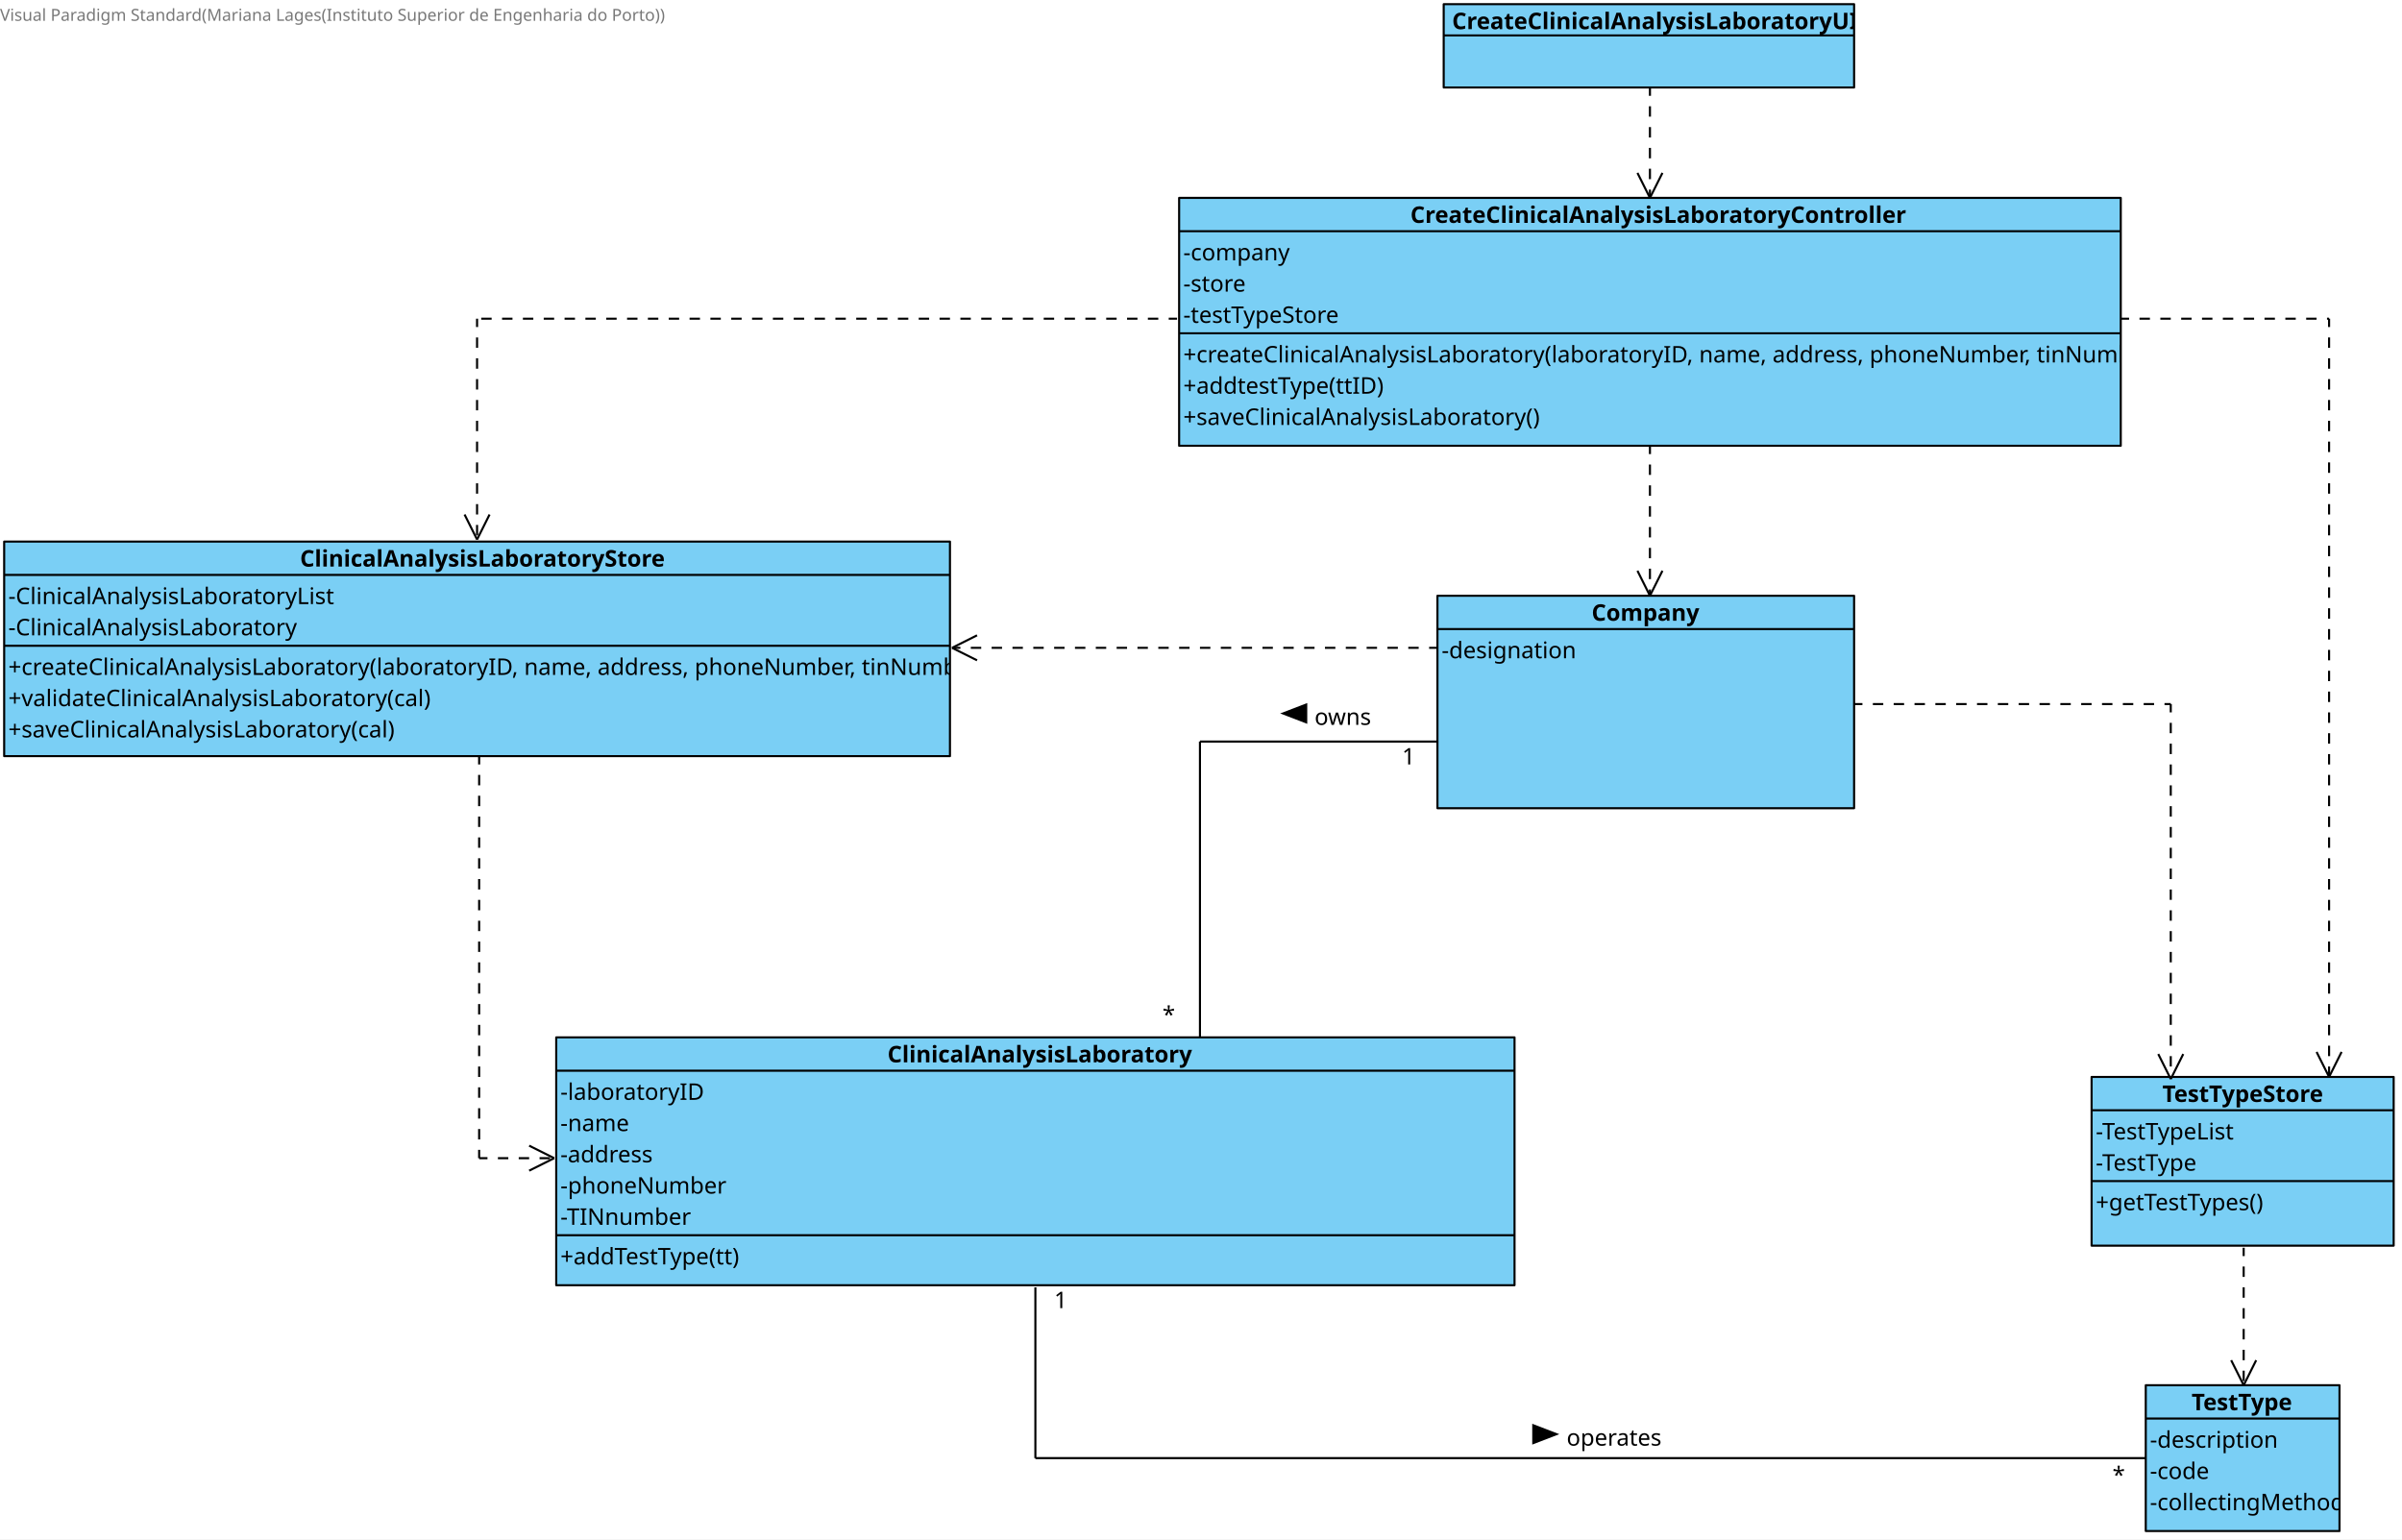
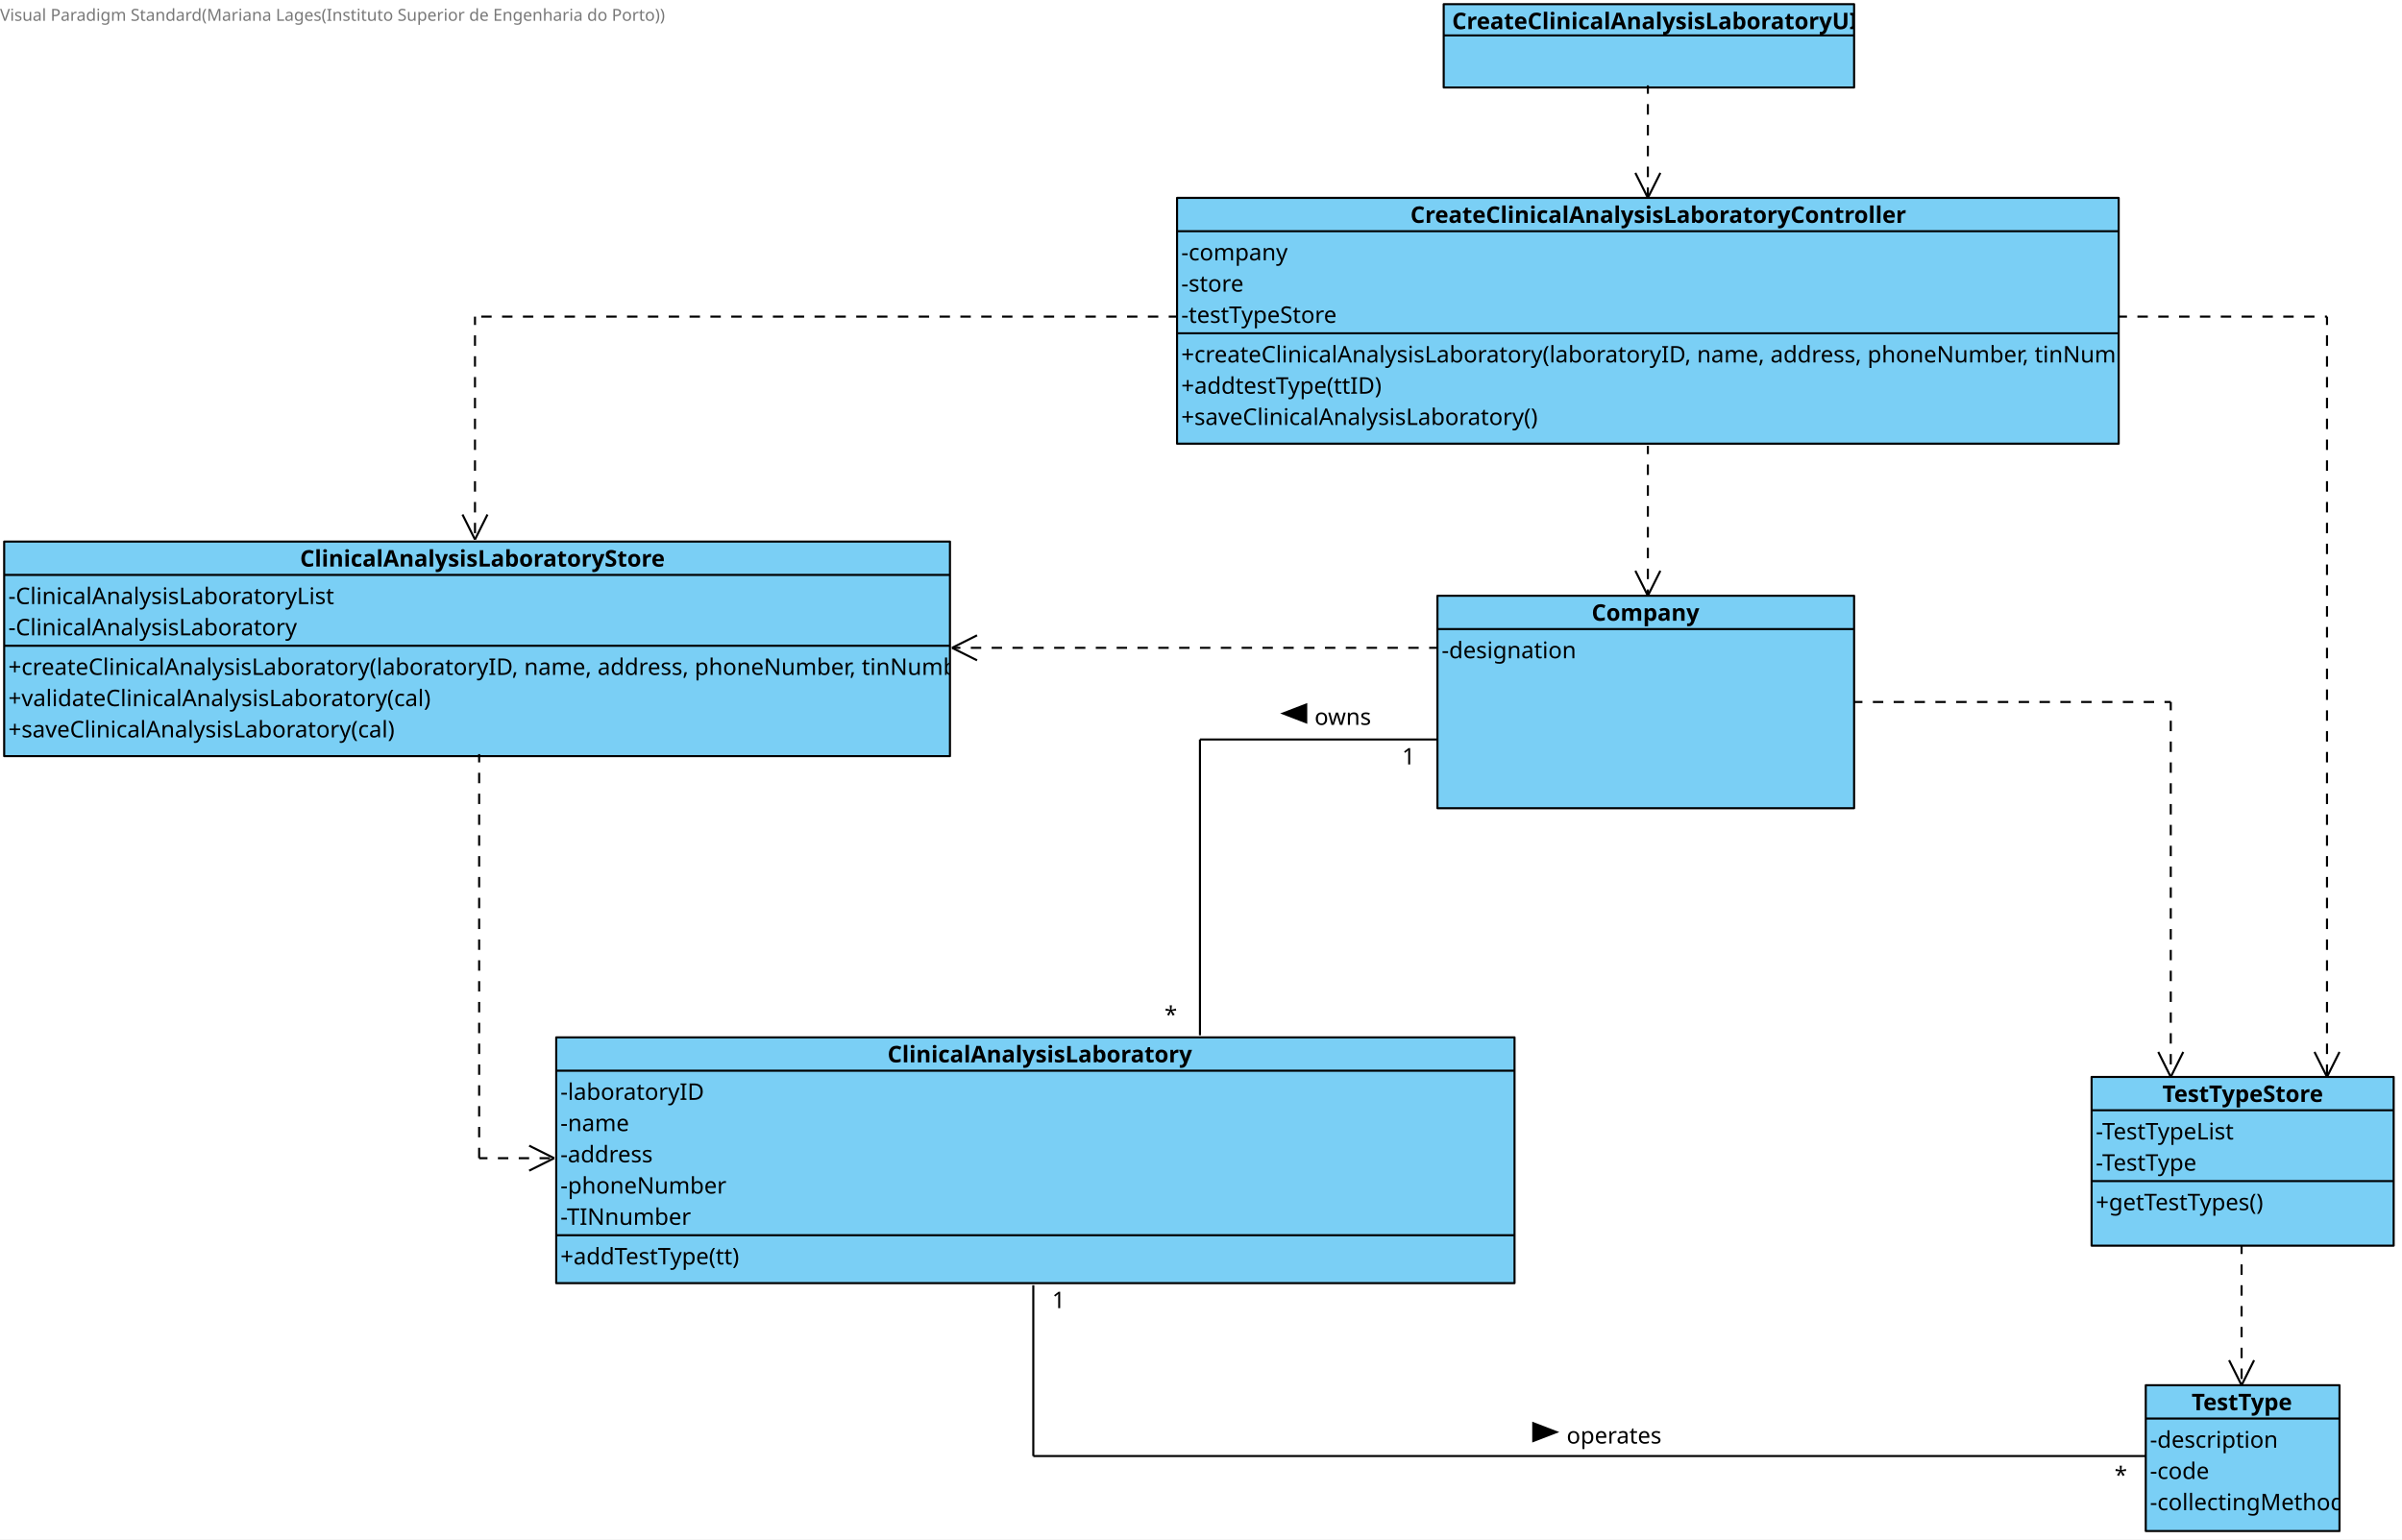
<svg xmlns="http://www.w3.org/2000/svg" fill-opacity="0" color-rendering="auto" color-interpolation="auto" text-rendering="auto" stroke="rgb(0,0,0)" stroke-linecap="square" width="1153" stroke-miterlimit="10" shape-rendering="auto" stroke-opacity="0" fill="rgb(0,0,0)" stroke-dasharray="none" font-weight="normal" stroke-width="1" height="739" font-family="'Dialog'" font-style="normal" stroke-linejoin="miter" font-size="12px" stroke-dashoffset="0" image-rendering="auto">
  <defs id="genericDefs" />
  <g>
    <defs id="defs1">
      <clipPath clipPathUnits="userSpaceOnUse" id="clipPath1">
        <path d="M-7 -7 L208 -7 L208 51 L-7 51 L-7 -7 Z" />
      </clipPath>
      <clipPath clipPathUnits="userSpaceOnUse" id="clipPath2">
        <path d="M0 0 L0 25 L197 25 L197 0 Z" />
      </clipPath>
      <clipPath clipPathUnits="userSpaceOnUse" id="clipPath3">
        <path d="M0 0 L0 15 L197 15 L197 0 Z" />
      </clipPath>
      <clipPath clipPathUnits="userSpaceOnUse" id="clipPath4">
-         <path d="M-7 -7 L463 -7 L463 130 L-7 130 L-7 -7 Z" />
+         <path d="M-7 -7 L463 -7 L463 129 L-7 129 L-7 -7 Z" />
      </clipPath>
      <clipPath clipPathUnits="userSpaceOnUse" id="clipPath5">
-         <path d="M0 0 L0 103 L452 103 L452 0 Z" />
+         <path d="M0 0 L0 102 L452 102 L452 0 Z" />
      </clipPath>
      <clipPath clipPathUnits="userSpaceOnUse" id="clipPath6">
-         <path d="M0 0 L0 16 L452 16 L452 0 Z" />
+         <path d="M0 0 L0 16 L453 16 L453 0 Z" />
      </clipPath>
      <clipPath clipPathUnits="userSpaceOnUse" id="clipPath7">
        <path d="M-7 -7 L211 -7 L211 113 L-7 113 L-7 -7 Z" />
      </clipPath>
      <clipPath clipPathUnits="userSpaceOnUse" id="clipPath8">
        <path d="M0 0 L0 86 L200 86 L200 0 Z" />
      </clipPath>
      <clipPath clipPathUnits="userSpaceOnUse" id="clipPath9">
        <path d="M0 0 L0 16 L200 16 L200 0 Z" />
      </clipPath>
      <clipPath clipPathUnits="userSpaceOnUse" id="clipPath10">
        <path d="M-7 -7 L156 -7 L156 92 L-7 92 L-7 -7 Z" />
      </clipPath>
      <clipPath clipPathUnits="userSpaceOnUse" id="clipPath11">
        <path d="M0 0 L0 65 L145 65 L145 0 Z" />
      </clipPath>
      <clipPath clipPathUnits="userSpaceOnUse" id="clipPath12">
        <path d="M0 0 L0 16 L146 16 L146 0 Z" />
      </clipPath>
      <clipPath clipPathUnits="userSpaceOnUse" id="clipPath13">
-         <path d="M-7 -7 L471 -7 L471 130 L-7 130 L-7 -7 Z" />
+         <path d="M-7 -7 L471 -7 L471 129 L-7 129 L-7 -7 Z" />
      </clipPath>
      <clipPath clipPathUnits="userSpaceOnUse" id="clipPath14">
-         <path d="M0 0 L0 103 L460 103 L460 0 Z" />
+         <path d="M0 0 L0 102 L460 102 L460 0 Z" />
      </clipPath>
      <clipPath clipPathUnits="userSpaceOnUse" id="clipPath15">
        <path d="M0 0 L0 16 L460 16 L460 0 Z" />
      </clipPath>
      <clipPath clipPathUnits="userSpaceOnUse" id="clipPath16">
        <path d="M-7 -7 L465 -7 L465 114 L-7 114 L-7 -7 Z" />
      </clipPath>
      <clipPath clipPathUnits="userSpaceOnUse" id="clipPath17">
        <path d="M0 0 L0 87 L454 87 L454 0 Z" />
      </clipPath>
      <clipPath clipPathUnits="userSpaceOnUse" id="clipPath18">
-         <path d="M0 0 L0 16 L454 16 L454 0 Z" />
+         <path d="M0 0 L0 16 L455 16 L455 0 Z" />
      </clipPath>
      <clipPath clipPathUnits="userSpaceOnUse" id="clipPath19">
        <path d="M-7 -7 L104 -7 L104 81 L-7 81 L-7 -7 Z" />
      </clipPath>
      <clipPath clipPathUnits="userSpaceOnUse" id="clipPath20">
        <path d="M0 0 L0 54 L93 54 L93 0 Z" />
      </clipPath>
      <clipPath clipPathUnits="userSpaceOnUse" id="clipPath21">
        <path d="M0 0 L0 16 L94 16 L94 0 Z" />
      </clipPath>
      <clipPath clipPathUnits="userSpaceOnUse" id="clipPath22">
+         <path d="M-7 -7 L38 -7 L38 26 L-7 26 L-7 -7 Z" />
+       </clipPath>
+       <clipPath clipPathUnits="userSpaceOnUse" id="clipPath23">
+         <path d="M0 0 L0 15 L27 15 L27 0 Z" />
+       </clipPath>
+       <clipPath clipPathUnits="userSpaceOnUse" id="clipPath24">
+         <path d="M-7 -7 L36 -7 L36 26 L-7 26 L-7 -7 Z" />
+       </clipPath>
+       <clipPath clipPathUnits="userSpaceOnUse" id="clipPath25">
+         <path d="M0 0 L0 15 L25 15 L25 0 Z" />
+       </clipPath>
+       <clipPath clipPathUnits="userSpaceOnUse" id="clipPath26">
        <path d="M-7 -7 L38 -7 L38 27 L-7 27 L-7 -7 Z" />
      </clipPath>
-       <clipPath clipPathUnits="userSpaceOnUse" id="clipPath23">
+       <clipPath clipPathUnits="userSpaceOnUse" id="clipPath27">
        <path d="M0 0 L0 16 L27 16 L27 0 Z" />
      </clipPath>
-       <clipPath clipPathUnits="userSpaceOnUse" id="clipPath24">
+       <clipPath clipPathUnits="userSpaceOnUse" id="clipPath28">
        <path d="M-7 -7 L36 -7 L36 27 L-7 27 L-7 -7 Z" />
      </clipPath>
-       <clipPath clipPathUnits="userSpaceOnUse" id="clipPath25">
-         <path d="M0 0 L0 16 L24 16 L24 0 Z" />
-       </clipPath>
-       <clipPath clipPathUnits="userSpaceOnUse" id="clipPath26">
-         <path d="M-7 -7 L38 -7 L38 26 L-7 26 L-7 -7 Z" />
-       </clipPath>
-       <clipPath clipPathUnits="userSpaceOnUse" id="clipPath27">
-         <path d="M0 0 L0 14 L27 14 L27 0 Z" />
-       </clipPath>
-       <clipPath clipPathUnits="userSpaceOnUse" id="clipPath28">
-         <path d="M-7 -7 L36 -7 L36 26 L-7 26 L-7 -7 Z" />
-       </clipPath>
      <clipPath clipPathUnits="userSpaceOnUse" id="clipPath29">
-         <path d="M0 0 L0 14 L24 14 L24 0 Z" />
+         <path d="M0 0 L0 16 L25 16 L25 0 Z" />
      </clipPath>
      <clipPath clipPathUnits="userSpaceOnUse" id="clipPath30">
        <path d="M0 0 L115 0 L115 168 L0 168 L0 0 Z" />
      </clipPath>
      <clipPath clipPathUnits="userSpaceOnUse" id="clipPath31">
        <path d="M0 0 L0 168 L115 168 L115 0 Z" />
      </clipPath>
      <clipPath clipPathUnits="userSpaceOnUse" id="clipPath32">
-         <path d="M0 0 L215 0 L215 480 L0 480 L0 0 Z" />
+         <path d="M0 0 L215 0 L215 479 L0 479 L0 0 Z" />
      </clipPath>
      <clipPath clipPathUnits="userSpaceOnUse" id="clipPath33">
-         <path d="M0 0 L0 480 L215 480 L215 0 Z" />
+         <path d="M0 0 L0 479 L215 479 L215 0 Z" />
      </clipPath>
      <clipPath clipPathUnits="userSpaceOnUse" id="clipPath34">
-         <path d="M0 0 L230 0 L230 257 L0 257 L0 0 Z" />
+         <path d="M0 0 L229 0 L229 257 L0 257 L0 0 Z" />
      </clipPath>
      <clipPath clipPathUnits="userSpaceOnUse" id="clipPath35">
-         <path d="M148 36 L148 52 L83 52 L83 36 ZM0 0 L0 257 L230 257 L230 0 Z" />
+         <path d="M148 37 L148 53 L83 53 L83 37 ZM0 0 L0 257 L229 257 L229 0 Z" />
      </clipPath>
      <clipPath clipPathUnits="userSpaceOnUse" id="clipPath36">
        <path d="M0 0 L115 0 L115 187 L0 187 L0 0 Z" />
      </clipPath>
      <clipPath clipPathUnits="userSpaceOnUse" id="clipPath37">
        <path d="M0 0 L0 187 L115 187 L115 0 Z" />
      </clipPath>
      <clipPath clipPathUnits="userSpaceOnUse" id="clipPath38">
-         <path d="M0 0 L452 0 L452 222 L0 222 L0 0 Z" />
+         <path d="M0 0 L451 0 L451 221 L0 221 L0 0 Z" />
      </clipPath>
      <clipPath clipPathUnits="userSpaceOnUse" id="clipPath39">
-         <path d="M0 0 L0 222 L452 222 L452 0 Z" />
+         <path d="M0 0 L0 221 L451 221 L451 0 Z" />
      </clipPath>
      <clipPath clipPathUnits="userSpaceOnUse" id="clipPath40">
        <path d="M0 0 L348 0 L348 115 L0 115 L0 0 Z" />
      </clipPath>
      <clipPath clipPathUnits="userSpaceOnUse" id="clipPath41">
        <path d="M267 81 L267 97 L202 97 L202 81 ZM0 0 L0 115 L348 115 L348 0 Z" />
      </clipPath>
      <clipPath clipPathUnits="userSpaceOnUse" id="clipPath42">
-         <path d="M0 0 L152 0 L152 308 L0 308 L0 0 Z" />
+         <path d="M0 0 L151 0 L151 308 L0 308 L0 0 Z" />
      </clipPath>
      <clipPath clipPathUnits="userSpaceOnUse" id="clipPath43">
-         <path d="M0 0 L0 308 L152 308 L152 0 Z" />
+         <path d="M0 0 L0 308 L151 308 L151 0 Z" />
      </clipPath>
      <clipPath clipPathUnits="userSpaceOnUse" id="clipPath44">
        <path d="M0 0 L267 0 L267 295 L0 295 L0 0 Z" />
      </clipPath>
      <clipPath clipPathUnits="userSpaceOnUse" id="clipPath45">
        <path d="M0 0 L0 295 L267 295 L267 0 Z" />
      </clipPath>
      <clipPath clipPathUnits="userSpaceOnUse" id="clipPath46">
-         <path d="M0 0 L115 0 L115 182 L0 182 L0 0 Z" />
+         <path d="M0 0 L115 0 L115 181 L0 181 L0 0 Z" />
      </clipPath>
      <clipPath clipPathUnits="userSpaceOnUse" id="clipPath47">
-         <path d="M0 0 L0 182 L115 182 L115 0 Z" />
+         <path d="M0 0 L0 181 L115 181 L115 0 Z" />
      </clipPath>
      <clipPath clipPathUnits="userSpaceOnUse" id="clipPath48">
        <path d="M0 0 L648 0 L648 197 L0 197 L0 0 Z" />
      </clipPath>
      <clipPath clipPathUnits="userSpaceOnUse" id="clipPath49">
-         <path d="M365 120 L365 135 L282 135 L282 120 ZM0 0 L0 197 L648 197 L648 0 Z" />
+         <path d="M365 120 L365 136 L282 136 L282 120 ZM0 0 L0 197 L648 197 L648 0 Z" />
      </clipPath>
      <clipPath clipPathUnits="userSpaceOnUse" id="clipPath50">
-         <path d="M-83 -15 L166 -15 L166 30 L-83 30 L-83 -15 Z" />
+         <path d="M-83 -16 L166 -16 L166 32 L-83 32 L-83 -16 Z" />
      </clipPath>
      <clipPath clipPathUnits="userSpaceOnUse" id="clipPath51">
-         <path d="M-94 -15 L155 -15 L155 30 L-94 30 L-94 -15 Z" />
+         <path d="M-94 -16 L155 -16 L155 32 L-94 32 L-94 -16 Z" />
      </clipPath>
      <clipPath clipPathUnits="userSpaceOnUse" id="clipPath52">
        <path d="M-65 -16 L130 -16 L130 32 L-65 32 L-65 -16 Z" />
      </clipPath>
      <clipPath clipPathUnits="userSpaceOnUse" id="clipPath53">
        <path d="M-75 -16 L120 -16 L120 32 L-75 32 L-75 -16 Z" />
      </clipPath>
    </defs>
    <g fill="white" text-rendering="geometricPrecision" fill-opacity="1" stroke-opacity="1" stroke="white">
      <rect x="0" width="1153" height="739" y="0" stroke="none" />
    </g>
    <g font-size="11px" transform="translate(693,2)" fill-opacity="1" fill="rgb(122,207,245)" text-rendering="geometricPrecision" image-rendering="optimizeQuality" font-family="sans-serif" stroke="rgb(122,207,245)" font-weight="bold" stroke-opacity="1">
      <rect x="0" width="197" height="40" y="0" clip-path="url(#clipPath1)" stroke="none" />
    </g>
    <g fill-opacity="1" text-rendering="geometricPrecision" stroke="black" stroke-linecap="butt" transform="translate(693,2)" stroke-miterlimit="0" stroke-opacity="1" fill="black" font-weight="bold" font-family="sans-serif" stroke-linejoin="round" font-size="11px" image-rendering="optimizeQuality">
      <rect fill="none" x="0" width="197" height="40" y="0" clip-path="url(#clipPath1)" />
      <line y2="15" fill="none" x1="0" clip-path="url(#clipPath1)" x2="197" y1="15" />
    </g>
    <g font-size="11px" transform="translate(693,2)" fill-opacity="1" fill="black" text-rendering="geometricPrecision" image-rendering="optimizeQuality" font-family="sans-serif" stroke="black" font-weight="bold" stroke-opacity="1">
      <text x="4" xml:space="preserve" y="12" clip-path="url(#clipPath3)" stroke="none">CreateClinicalAnalysisLaboratoryUI</text>
    </g>
-     <g font-size="11px" transform="translate(566,95)" fill-opacity="1" fill="rgb(122,207,245)" text-rendering="geometricPrecision" image-rendering="optimizeQuality" font-family="sans-serif" stroke="rgb(122,207,245)" font-weight="bold" stroke-opacity="1">
-       <rect x="0" width="452" height="119" y="0" clip-path="url(#clipPath4)" stroke="none" />
-     </g>
-     <g fill-opacity="1" text-rendering="geometricPrecision" stroke="black" stroke-linecap="butt" transform="translate(566,95)" stroke-miterlimit="0" stroke-opacity="1" fill="black" font-weight="bold" font-family="sans-serif" stroke-linejoin="round" font-size="11px" image-rendering="optimizeQuality">
-       <rect fill="none" x="0" width="452" height="119" y="0" clip-path="url(#clipPath4)" />
+     <g font-size="11px" transform="translate(565,95)" fill-opacity="1" fill="rgb(122,207,245)" text-rendering="geometricPrecision" image-rendering="optimizeQuality" font-family="sans-serif" stroke="rgb(122,207,245)" font-weight="bold" stroke-opacity="1">
+       <rect x="0" width="452" height="118" y="0" clip-path="url(#clipPath4)" stroke="none" />
+     </g>
+     <g fill-opacity="1" text-rendering="geometricPrecision" stroke="black" stroke-linecap="butt" transform="translate(565,95)" stroke-miterlimit="0" stroke-opacity="1" fill="black" font-weight="bold" font-family="sans-serif" stroke-linejoin="round" font-size="11px" image-rendering="optimizeQuality">
+       <rect fill="none" x="0" width="452" height="118" y="0" clip-path="url(#clipPath4)" />
      <line y2="16" fill="none" x1="0" clip-path="url(#clipPath4)" x2="452" y1="16" />
    </g>
-     <g font-size="11px" transform="matrix(1,0,0,1,566,111)" fill-opacity="1" fill="black" text-rendering="geometricPrecision" image-rendering="optimizeQuality" font-family="sans-serif" stroke="black" stroke-opacity="1">
+     <g font-size="11px" transform="matrix(1,0,0,1,565,111)" fill-opacity="1" fill="black" text-rendering="geometricPrecision" image-rendering="optimizeQuality" font-family="sans-serif" stroke="black" stroke-opacity="1">
      <text x="2" xml:space="preserve" y="14" clip-path="url(#clipPath5)" stroke="none">-company</text>
    </g>
-     <g font-size="11px" transform="matrix(1,0,0,1,566,111)" fill-opacity="1" fill="black" text-rendering="geometricPrecision" image-rendering="optimizeQuality" font-family="sans-serif" stroke="black" stroke-opacity="1">
+     <g font-size="11px" transform="matrix(1,0,0,1,565,111)" fill-opacity="1" fill="black" text-rendering="geometricPrecision" image-rendering="optimizeQuality" font-family="sans-serif" stroke="black" stroke-opacity="1">
      <text x="2" xml:space="preserve" y="29" clip-path="url(#clipPath5)" stroke="none">-store</text>
    </g>
-     <g font-size="11px" transform="matrix(1,0,0,1,566,111)" fill-opacity="1" fill="black" text-rendering="geometricPrecision" image-rendering="optimizeQuality" font-family="sans-serif" stroke="black" stroke-opacity="1">
+     <g font-size="11px" transform="matrix(1,0,0,1,565,111)" fill-opacity="1" fill="black" text-rendering="geometricPrecision" image-rendering="optimizeQuality" font-family="sans-serif" stroke="black" stroke-opacity="1">
      <text x="2" xml:space="preserve" y="44" clip-path="url(#clipPath5)" stroke="none">-testTypeStore</text>
      <line stroke-linecap="butt" clip-path="url(#clipPath5)" fill="none" x1="0" x2="452" y1="49" y2="49" stroke-linejoin="bevel" stroke-miterlimit="0" />
    </g>
-     <g font-size="11px" transform="matrix(1,0,0,1,566,111)" fill-opacity="1" fill="black" text-rendering="geometricPrecision" image-rendering="optimizeQuality" font-family="sans-serif" stroke="black" stroke-opacity="1">
+     <g font-size="11px" transform="matrix(1,0,0,1,565,111)" fill-opacity="1" fill="black" text-rendering="geometricPrecision" image-rendering="optimizeQuality" font-family="sans-serif" stroke="black" stroke-opacity="1">
      <text x="2" xml:space="preserve" y="63" clip-path="url(#clipPath5)" stroke="none">+createClinicalAnalysisLaboratory(laboratoryID, name, address, phoneNumber, tinNumber)</text>
    </g>
-     <g font-size="11px" transform="matrix(1,0,0,1,566,111)" fill-opacity="1" fill="black" text-rendering="geometricPrecision" image-rendering="optimizeQuality" font-family="sans-serif" stroke="black" stroke-opacity="1">
+     <g font-size="11px" transform="matrix(1,0,0,1,565,111)" fill-opacity="1" fill="black" text-rendering="geometricPrecision" image-rendering="optimizeQuality" font-family="sans-serif" stroke="black" stroke-opacity="1">
      <text x="2" xml:space="preserve" y="78" clip-path="url(#clipPath5)" stroke="none">+addtestType(ttID)</text>
    </g>
-     <g font-size="11px" transform="matrix(1,0,0,1,566,111)" fill-opacity="1" fill="black" text-rendering="geometricPrecision" image-rendering="optimizeQuality" font-family="sans-serif" stroke="black" stroke-opacity="1">
+     <g font-size="11px" transform="matrix(1,0,0,1,565,111)" fill-opacity="1" fill="black" text-rendering="geometricPrecision" image-rendering="optimizeQuality" font-family="sans-serif" stroke="black" stroke-opacity="1">
      <text x="2" xml:space="preserve" y="93" clip-path="url(#clipPath5)" stroke="none">+saveClinicalAnalysisLaboratory()</text>
    </g>
-     <g font-size="11px" transform="translate(566,95)" fill-opacity="1" fill="black" text-rendering="geometricPrecision" image-rendering="optimizeQuality" font-family="sans-serif" stroke="black" font-weight="bold" stroke-opacity="1">
-       <text x="111" xml:space="preserve" y="12" clip-path="url(#clipPath6)" stroke="none">CreateClinicalAnalysisLaboratoryController</text>
+     <g font-size="11px" transform="translate(565,95)" fill-opacity="1" fill="black" text-rendering="geometricPrecision" image-rendering="optimizeQuality" font-family="sans-serif" stroke="black" font-weight="bold" stroke-opacity="1">
+       <text x="112" xml:space="preserve" y="12" clip-path="url(#clipPath6)" stroke="none">CreateClinicalAnalysisLaboratoryController</text>
    </g>
    <g font-size="11px" transform="translate(690,286)" fill-opacity="1" fill="rgb(122,207,245)" text-rendering="geometricPrecision" image-rendering="optimizeQuality" font-family="sans-serif" stroke="rgb(122,207,245)" font-weight="bold" stroke-opacity="1">
      <rect x="0" width="200" height="102" y="0" clip-path="url(#clipPath7)" stroke="none" />
    </g>
    <g fill-opacity="1" text-rendering="geometricPrecision" stroke="black" stroke-linecap="butt" transform="translate(690,286)" stroke-miterlimit="0" stroke-opacity="1" fill="black" font-weight="bold" font-family="sans-serif" stroke-linejoin="round" font-size="11px" image-rendering="optimizeQuality">
      <rect fill="none" x="0" width="200" height="102" y="0" clip-path="url(#clipPath7)" />
      <line y2="16" fill="none" x1="0" clip-path="url(#clipPath7)" x2="200" y1="16" />
    </g>
    <g font-size="11px" transform="matrix(1,0,0,1,690,302)" fill-opacity="1" fill="black" text-rendering="geometricPrecision" image-rendering="optimizeQuality" font-family="sans-serif" stroke="black" stroke-opacity="1">
      <text x="2" xml:space="preserve" y="14" clip-path="url(#clipPath8)" stroke="none">-designation</text>
    </g>
    <g font-size="11px" transform="translate(690,286)" fill-opacity="1" fill="black" text-rendering="geometricPrecision" image-rendering="optimizeQuality" font-family="sans-serif" stroke="black" font-weight="bold" stroke-opacity="1">
      <text x="74" xml:space="preserve" y="12" clip-path="url(#clipPath9)" stroke="none">Company</text>
    </g>
    <g font-size="11px" transform="translate(1004,517)" fill-opacity="1" fill="rgb(122,207,245)" text-rendering="geometricPrecision" image-rendering="optimizeQuality" font-family="sans-serif" stroke="rgb(122,207,245)" font-weight="bold" stroke-opacity="1">
      <rect x="0" width="145" height="81" y="0" clip-path="url(#clipPath10)" stroke="none" />
    </g>
    <g fill-opacity="1" text-rendering="geometricPrecision" stroke="black" stroke-linecap="butt" transform="translate(1004,517)" stroke-miterlimit="0" stroke-opacity="1" fill="black" font-weight="bold" font-family="sans-serif" stroke-linejoin="round" font-size="11px" image-rendering="optimizeQuality">
      <rect fill="none" x="0" width="145" height="81" y="0" clip-path="url(#clipPath10)" />
      <line y2="16" fill="none" x1="0" clip-path="url(#clipPath10)" x2="145" y1="16" />
    </g>
    <g font-size="11px" transform="matrix(1,0,0,1,1004,533)" fill-opacity="1" fill="black" text-rendering="geometricPrecision" image-rendering="optimizeQuality" font-family="sans-serif" stroke="black" stroke-opacity="1">
      <text x="2" xml:space="preserve" y="14" clip-path="url(#clipPath11)" stroke="none">-TestTypeList</text>
    </g>
    <g font-size="11px" transform="matrix(1,0,0,1,1004,533)" fill-opacity="1" fill="black" text-rendering="geometricPrecision" image-rendering="optimizeQuality" font-family="sans-serif" stroke="black" stroke-opacity="1">
      <text x="2" xml:space="preserve" y="29" clip-path="url(#clipPath11)" stroke="none">-TestType</text>
      <line stroke-linecap="butt" clip-path="url(#clipPath11)" fill="none" x1="0" x2="145" y1="34" y2="34" stroke-linejoin="bevel" stroke-miterlimit="0" />
    </g>
    <g font-size="11px" transform="matrix(1,0,0,1,1004,533)" fill-opacity="1" fill="black" text-rendering="geometricPrecision" image-rendering="optimizeQuality" font-family="sans-serif" stroke="black" stroke-opacity="1">
      <text x="2" xml:space="preserve" y="48" clip-path="url(#clipPath11)" stroke="none">+getTestTypes()</text>
    </g>
    <g font-size="11px" transform="translate(1004,517)" fill-opacity="1" fill="black" text-rendering="geometricPrecision" image-rendering="optimizeQuality" font-family="sans-serif" stroke="black" font-weight="bold" stroke-opacity="1">
      <text x="34" xml:space="preserve" y="12" clip-path="url(#clipPath12)" stroke="none">TestTypeStore</text>
    </g>
    <g font-size="11px" transform="translate(267,498)" fill-opacity="1" fill="rgb(122,207,245)" text-rendering="geometricPrecision" image-rendering="optimizeQuality" font-family="sans-serif" stroke="rgb(122,207,245)" font-weight="bold" stroke-opacity="1">
-       <rect x="0" width="460" height="119" y="0" clip-path="url(#clipPath13)" stroke="none" />
+       <rect x="0" width="460" height="118" y="0" clip-path="url(#clipPath13)" stroke="none" />
    </g>
    <g fill-opacity="1" text-rendering="geometricPrecision" stroke="black" stroke-linecap="butt" transform="translate(267,498)" stroke-miterlimit="0" stroke-opacity="1" fill="black" font-weight="bold" font-family="sans-serif" stroke-linejoin="round" font-size="11px" image-rendering="optimizeQuality">
-       <rect fill="none" x="0" width="460" height="119" y="0" clip-path="url(#clipPath13)" />
+       <rect fill="none" x="0" width="460" height="118" y="0" clip-path="url(#clipPath13)" />
      <line y2="16" fill="none" x1="0" clip-path="url(#clipPath13)" x2="460" y1="16" />
    </g>
    <g font-size="11px" transform="matrix(1,0,0,1,267,514)" fill-opacity="1" fill="black" text-rendering="geometricPrecision" image-rendering="optimizeQuality" font-family="sans-serif" stroke="black" stroke-opacity="1">
      <text x="2" xml:space="preserve" y="14" clip-path="url(#clipPath14)" stroke="none">-laboratoryID</text>
    </g>
    <g font-size="11px" transform="matrix(1,0,0,1,267,514)" fill-opacity="1" fill="black" text-rendering="geometricPrecision" image-rendering="optimizeQuality" font-family="sans-serif" stroke="black" stroke-opacity="1">
      <text x="2" xml:space="preserve" y="29" clip-path="url(#clipPath14)" stroke="none">-name</text>
    </g>
    <g font-size="11px" transform="matrix(1,0,0,1,267,514)" fill-opacity="1" fill="black" text-rendering="geometricPrecision" image-rendering="optimizeQuality" font-family="sans-serif" stroke="black" stroke-opacity="1">
      <text x="2" xml:space="preserve" y="44" clip-path="url(#clipPath14)" stroke="none">-address</text>
    </g>
    <g font-size="11px" transform="matrix(1,0,0,1,267,514)" fill-opacity="1" fill="black" text-rendering="geometricPrecision" image-rendering="optimizeQuality" font-family="sans-serif" stroke="black" stroke-opacity="1">
      <text x="2" xml:space="preserve" y="59" clip-path="url(#clipPath14)" stroke="none">-phoneNumber</text>
    </g>
    <g font-size="11px" transform="matrix(1,0,0,1,267,514)" fill-opacity="1" fill="black" text-rendering="geometricPrecision" image-rendering="optimizeQuality" font-family="sans-serif" stroke="black" stroke-opacity="1">
      <text x="2" xml:space="preserve" y="74" clip-path="url(#clipPath14)" stroke="none">-TINnumber</text>
      <line stroke-linecap="butt" clip-path="url(#clipPath14)" fill="none" x1="0" x2="460" y1="79" y2="79" stroke-linejoin="bevel" stroke-miterlimit="0" />
    </g>
    <g font-size="11px" transform="matrix(1,0,0,1,267,514)" fill-opacity="1" fill="black" text-rendering="geometricPrecision" image-rendering="optimizeQuality" font-family="sans-serif" stroke="black" stroke-opacity="1">
      <text x="2" xml:space="preserve" y="93" clip-path="url(#clipPath14)" stroke="none">+addTestType(tt)</text>
    </g>
    <g font-size="11px" transform="translate(267,498)" fill-opacity="1" fill="black" text-rendering="geometricPrecision" image-rendering="optimizeQuality" font-family="sans-serif" stroke="black" font-weight="bold" stroke-opacity="1">
      <text x="159" xml:space="preserve" y="12" clip-path="url(#clipPath15)" stroke="none">ClinicalAnalysisLaboratory</text>
    </g>
    <g font-size="11px" transform="translate(2,260)" fill-opacity="1" fill="rgb(122,207,245)" text-rendering="geometricPrecision" image-rendering="optimizeQuality" font-family="sans-serif" stroke="rgb(122,207,245)" font-weight="bold" stroke-opacity="1">
      <rect x="0" width="454" height="103" y="0" clip-path="url(#clipPath16)" stroke="none" />
    </g>
    <g fill-opacity="1" text-rendering="geometricPrecision" stroke="black" stroke-linecap="butt" transform="translate(2,260)" stroke-miterlimit="0" stroke-opacity="1" fill="black" font-weight="bold" font-family="sans-serif" stroke-linejoin="round" font-size="11px" image-rendering="optimizeQuality">
      <rect fill="none" x="0" width="454" height="103" y="0" clip-path="url(#clipPath16)" />
      <line y2="16" fill="none" x1="0" clip-path="url(#clipPath16)" x2="454" y1="16" />
    </g>
    <g font-size="11px" transform="matrix(1,0,0,1,2,276)" fill-opacity="1" fill="black" text-rendering="geometricPrecision" image-rendering="optimizeQuality" font-family="sans-serif" stroke="black" stroke-opacity="1">
      <text x="2" xml:space="preserve" y="14" clip-path="url(#clipPath17)" stroke="none">-ClinicalAnalysisLaboratoryList</text>
    </g>
    <g font-size="11px" transform="matrix(1,0,0,1,2,276)" fill-opacity="1" fill="black" text-rendering="geometricPrecision" image-rendering="optimizeQuality" font-family="sans-serif" stroke="black" stroke-opacity="1">
      <text x="2" xml:space="preserve" y="29" clip-path="url(#clipPath17)" stroke="none">-ClinicalAnalysisLaboratory</text>
      <line stroke-linecap="butt" clip-path="url(#clipPath17)" fill="none" x1="0" x2="454" y1="34" y2="34" stroke-linejoin="bevel" stroke-miterlimit="0" />
    </g>
    <g font-size="11px" transform="matrix(1,0,0,1,2,276)" fill-opacity="1" fill="black" text-rendering="geometricPrecision" image-rendering="optimizeQuality" font-family="sans-serif" stroke="black" stroke-opacity="1">
      <text x="2" xml:space="preserve" y="48" clip-path="url(#clipPath17)" stroke="none">+createClinicalAnalysisLaboratory(laboratoryID, name, address, phoneNumber, tinNumber)</text>
    </g>
    <g font-size="11px" transform="matrix(1,0,0,1,2,276)" fill-opacity="1" fill="black" text-rendering="geometricPrecision" image-rendering="optimizeQuality" font-family="sans-serif" stroke="black" stroke-opacity="1">
      <text x="2" xml:space="preserve" y="63" clip-path="url(#clipPath17)" stroke="none">+validateClinicalAnalysisLaboratory(cal)</text>
    </g>
    <g font-size="11px" transform="matrix(1,0,0,1,2,276)" fill-opacity="1" fill="black" text-rendering="geometricPrecision" image-rendering="optimizeQuality" font-family="sans-serif" stroke="black" stroke-opacity="1">
      <text x="2" xml:space="preserve" y="78" clip-path="url(#clipPath17)" stroke="none">+saveClinicalAnalysisLaboratory(cal)</text>
    </g>
    <g font-size="11px" transform="translate(2,260)" fill-opacity="1" fill="black" text-rendering="geometricPrecision" image-rendering="optimizeQuality" font-family="sans-serif" stroke="black" font-weight="bold" stroke-opacity="1">
      <text x="142" xml:space="preserve" y="12" clip-path="url(#clipPath18)" stroke="none">ClinicalAnalysisLaboratoryStore</text>
    </g>
    <g font-size="11px" transform="translate(1030,665)" fill-opacity="1" fill="rgb(122,207,245)" text-rendering="geometricPrecision" image-rendering="optimizeQuality" font-family="sans-serif" stroke="rgb(122,207,245)" font-weight="bold" stroke-opacity="1">
      <rect x="0" width="93" height="70" y="0" clip-path="url(#clipPath19)" stroke="none" />
    </g>
    <g fill-opacity="1" text-rendering="geometricPrecision" stroke="black" stroke-linecap="butt" transform="translate(1030,665)" stroke-miterlimit="0" stroke-opacity="1" fill="black" font-weight="bold" font-family="sans-serif" stroke-linejoin="round" font-size="11px" image-rendering="optimizeQuality">
      <rect fill="none" x="0" width="93" height="70" y="0" clip-path="url(#clipPath19)" />
      <line y2="16" fill="none" x1="0" clip-path="url(#clipPath19)" x2="93" y1="16" />
    </g>
    <g font-size="11px" transform="matrix(1,0,0,1,1030,681)" fill-opacity="1" fill="black" text-rendering="geometricPrecision" image-rendering="optimizeQuality" font-family="sans-serif" stroke="black" stroke-opacity="1">
      <text x="2" xml:space="preserve" y="14" clip-path="url(#clipPath20)" stroke="none">-description</text>
    </g>
    <g font-size="11px" transform="matrix(1,0,0,1,1030,681)" fill-opacity="1" fill="black" text-rendering="geometricPrecision" image-rendering="optimizeQuality" font-family="sans-serif" stroke="black" stroke-opacity="1">
      <text x="2" xml:space="preserve" y="29" clip-path="url(#clipPath20)" stroke="none">-code</text>
    </g>
    <g font-size="11px" transform="matrix(1,0,0,1,1030,681)" fill-opacity="1" fill="black" text-rendering="geometricPrecision" image-rendering="optimizeQuality" font-family="sans-serif" stroke="black" stroke-opacity="1">
      <text x="2" xml:space="preserve" y="44" clip-path="url(#clipPath20)" stroke="none">-collectingMethod</text>
    </g>
    <g font-size="11px" transform="translate(1030,665)" fill-opacity="1" fill="black" text-rendering="geometricPrecision" image-rendering="optimizeQuality" font-family="sans-serif" stroke="black" font-weight="bold" stroke-opacity="1">
      <text x="22" xml:space="preserve" y="12" clip-path="url(#clipPath21)" stroke="none">TestType</text>
    </g>
-     <g font-size="11px" transform="translate(496,616)" fill-opacity="1" fill="black" text-rendering="geometricPrecision" image-rendering="optimizeQuality" font-family="sans-serif" stroke="black" stroke-opacity="1">
+     <g font-size="11px" transform="translate(663,355)" fill-opacity="1" fill="black" text-rendering="geometricPrecision" image-rendering="optimizeQuality" font-family="sans-serif" stroke="black" stroke-opacity="1">
      <text x="10" xml:space="preserve" y="12" clip-path="url(#clipPath23)" stroke="none">1</text>
    </g>
+     <g font-size="11px" transform="translate(549,479)" fill-opacity="1" fill="black" text-rendering="geometricPrecision" image-rendering="optimizeQuality" font-family="sans-serif" stroke="black" stroke-opacity="1">
+       <text x="10" xml:space="preserve" y="12" clip-path="url(#clipPath25)" stroke="none">*</text>
+     </g>
+     <g font-size="11px" transform="translate(495,616)" fill-opacity="1" fill="black" text-rendering="geometricPrecision" image-rendering="optimizeQuality" font-family="sans-serif" stroke="black" stroke-opacity="1">
+       <text x="10" xml:space="preserve" y="12" clip-path="url(#clipPath27)" stroke="none">1</text>
+     </g>
    <g font-size="11px" transform="translate(1005,700)" fill-opacity="1" fill="black" text-rendering="geometricPrecision" image-rendering="optimizeQuality" font-family="sans-serif" stroke="black" stroke-opacity="1">
-       <text x="9" xml:space="preserve" y="12" clip-path="url(#clipPath25)" stroke="none">*</text>
-     </g>
-     <g font-size="11px" transform="translate(663,355)" fill-opacity="1" fill="black" text-rendering="geometricPrecision" image-rendering="optimizeQuality" font-family="sans-serif" stroke="black" stroke-opacity="1">
-       <text x="10" xml:space="preserve" y="12" clip-path="url(#clipPath27)" stroke="none">1</text>
-     </g>
-     <g font-size="11px" transform="translate(549,479)" fill-opacity="1" fill="black" text-rendering="geometricPrecision" image-rendering="optimizeQuality" font-family="sans-serif" stroke="black" stroke-opacity="1">
-       <text x="9" xml:space="preserve" y="12" clip-path="url(#clipPath29)" stroke="none">*</text>
-     </g>
-     <g fill-opacity="1" text-rendering="geometricPrecision" stroke="black" stroke-linecap="butt" transform="translate(736,-14)" stroke-opacity="1" fill="black" stroke-dasharray="5" font-family="sans-serif" stroke-linejoin="round" font-size="11px" stroke-dashoffset="1" image-rendering="optimizeQuality">
-       <line y2="109" fill="none" x1="56" clip-path="url(#clipPath31)" x2="56" y1="56" />
+       <text x="10" xml:space="preserve" y="12" clip-path="url(#clipPath29)" stroke="none">*</text>
+     </g>
+     <g fill-opacity="1" text-rendering="geometricPrecision" stroke="black" stroke-linecap="butt" transform="translate(735,-14)" stroke-opacity="1" fill="black" stroke-dasharray="5" font-family="sans-serif" stroke-linejoin="round" font-size="11px" stroke-dashoffset="1" image-rendering="optimizeQuality">
+       <line y2="109" fill="none" x1="56" clip-path="url(#clipPath31)" x2="56" y1="55" />
      <line clip-path="url(#clipPath31)" stroke-dashoffset="0" fill="none" x1="56" x2="62" y1="109" y2="97" stroke-dasharray="none" />
      <line clip-path="url(#clipPath31)" stroke-dashoffset="0" fill="none" x1="56" x2="50" y1="109" y2="97" stroke-dasharray="none" />
    </g>
    <g fill-opacity="1" text-rendering="geometricPrecision" stroke="black" stroke-linecap="butt" transform="translate(962,97)" stroke-opacity="1" fill="black" stroke-dasharray="5" font-family="sans-serif" stroke-linejoin="round" font-size="11px" stroke-dashoffset="1" image-rendering="optimizeQuality">
-       <line y2="56" fill="none" x1="56" clip-path="url(#clipPath33)" x2="156" y1="56" />
-       <line y2="420" fill="none" x1="156" clip-path="url(#clipPath33)" x2="156" y1="56" />
-       <line clip-path="url(#clipPath33)" stroke-dashoffset="0" fill="none" x1="156" x2="162" y1="420" y2="408" stroke-dasharray="none" />
-       <line clip-path="url(#clipPath33)" stroke-dashoffset="0" fill="none" x1="156" x2="150" y1="420" y2="408" stroke-dasharray="none" />
-     </g>
-     <g stroke-linecap="butt" font-size="11px" transform="translate(520,300)" fill-opacity="1" fill="black" text-rendering="geometricPrecision" image-rendering="optimizeQuality" font-family="sans-serif" stroke-linejoin="round" stroke="black" stroke-opacity="1">
+       <line y2="55" fill="none" x1="55" clip-path="url(#clipPath33)" x2="155" y1="55" />
+       <line y2="420" fill="none" x1="155" clip-path="url(#clipPath33)" x2="155" y1="55" />
+       <line clip-path="url(#clipPath33)" stroke-dashoffset="0" fill="none" x1="155" x2="161" y1="420" y2="408" stroke-dasharray="none" />
+       <line clip-path="url(#clipPath33)" stroke-dashoffset="0" fill="none" x1="155" x2="149" y1="420" y2="408" stroke-dasharray="none" />
+     </g>
+     <g stroke-linecap="butt" font-size="11px" transform="translate(520,299)" fill-opacity="1" fill="black" text-rendering="geometricPrecision" image-rendering="optimizeQuality" font-family="sans-serif" stroke-linejoin="round" stroke="black" stroke-opacity="1">
      <line y2="56" fill="none" x1="170" clip-path="url(#clipPath35)" x2="56" y1="56" />
      <line y2="198" fill="none" x1="56" clip-path="url(#clipPath35)" x2="56" y1="56" />
    </g>
-     <g fill-opacity="1" text-rendering="geometricPrecision" stroke="black" stroke-linecap="butt" transform="translate(736,158)" stroke-opacity="1" fill="black" stroke-dasharray="5" font-family="sans-serif" stroke-linejoin="round" font-size="11px" stroke-dashoffset="1" image-rendering="optimizeQuality">
+     <g fill-opacity="1" text-rendering="geometricPrecision" stroke="black" stroke-linecap="butt" transform="translate(735,158)" stroke-opacity="1" fill="black" stroke-dasharray="5" font-family="sans-serif" stroke-linejoin="round" font-size="11px" stroke-dashoffset="1" image-rendering="optimizeQuality">
      <line y2="128" fill="none" x1="56" clip-path="url(#clipPath37)" x2="56" y1="56" />
      <line clip-path="url(#clipPath37)" stroke-dashoffset="0" fill="none" x1="56" x2="62" y1="128" y2="116" stroke-dasharray="none" />
      <line clip-path="url(#clipPath37)" stroke-dashoffset="0" fill="none" x1="56" x2="50" y1="128" y2="116" stroke-dasharray="none" />
    </g>
    <g fill-opacity="1" text-rendering="geometricPrecision" stroke="black" stroke-linecap="butt" transform="translate(173,97)" stroke-opacity="1" fill="black" stroke-dasharray="5" font-family="sans-serif" stroke-linejoin="round" font-size="11px" stroke-dashoffset="1" image-rendering="optimizeQuality">
-       <line y2="56" fill="none" x1="392" clip-path="url(#clipPath39)" x2="56" y1="56" />
-       <line y2="162" fill="none" x1="56" clip-path="url(#clipPath39)" x2="56" y1="56" />
-       <line clip-path="url(#clipPath39)" stroke-dashoffset="0" fill="none" x1="56" x2="62" y1="162" y2="150" stroke-dasharray="none" />
-       <line clip-path="url(#clipPath39)" stroke-dashoffset="0" fill="none" x1="56" x2="50" y1="162" y2="150" stroke-dasharray="none" />
+       <line y2="55" fill="none" x1="392" clip-path="url(#clipPath39)" x2="55" y1="55" />
+       <line y2="162" fill="none" x1="55" clip-path="url(#clipPath39)" x2="55" y1="55" />
+       <line clip-path="url(#clipPath39)" stroke-dashoffset="0" fill="none" x1="55" x2="61" y1="162" y2="150" stroke-dasharray="none" />
+       <line clip-path="url(#clipPath39)" stroke-dashoffset="0" fill="none" x1="55" x2="49" y1="162" y2="150" stroke-dasharray="none" />
    </g>
    <g fill-opacity="1" text-rendering="geometricPrecision" stroke="black" stroke-linecap="butt" transform="translate(401,255)" stroke-opacity="1" fill="black" stroke-dasharray="5" font-family="sans-serif" stroke-linejoin="round" font-size="11px" stroke-dashoffset="1" image-rendering="optimizeQuality">
      <line y2="56" fill="none" x1="289" clip-path="url(#clipPath41)" x2="56" y1="56" />
      <line clip-path="url(#clipPath41)" stroke-dashoffset="0" fill="none" x1="56" x2="68" y1="56" y2="62" stroke-dasharray="none" />
      <line clip-path="url(#clipPath41)" stroke-dashoffset="0" fill="none" x1="56" x2="68" y1="56" y2="50" stroke-dasharray="none" />
    </g>
    <g fill-opacity="1" text-rendering="geometricPrecision" stroke="black" stroke-linecap="butt" transform="translate(174,307)" stroke-opacity="1" fill="black" stroke-dasharray="5" font-family="sans-serif" stroke-linejoin="round" font-size="11px" stroke-dashoffset="1" image-rendering="optimizeQuality">
-       <line y2="249" fill="none" x1="56" clip-path="url(#clipPath43)" x2="56" y1="56" />
+       <line y2="249" fill="none" x1="56" clip-path="url(#clipPath43)" x2="56" y1="55" />
      <line y2="249" fill="none" x1="56" clip-path="url(#clipPath43)" x2="92" y1="249" />
      <line clip-path="url(#clipPath43)" stroke-dashoffset="0" fill="none" x1="92" x2="80" y1="249" y2="243" stroke-dasharray="none" />
      <line clip-path="url(#clipPath43)" stroke-dashoffset="0" fill="none" x1="92" x2="80" y1="249" y2="255" stroke-dasharray="none" />
    </g>
-     <g fill-opacity="1" text-rendering="geometricPrecision" stroke="black" stroke-linecap="butt" transform="translate(834,282)" stroke-opacity="1" fill="black" stroke-dasharray="5" font-family="sans-serif" stroke-linejoin="round" font-size="11px" stroke-dashoffset="1" image-rendering="optimizeQuality">
+     <g fill-opacity="1" text-rendering="geometricPrecision" stroke="black" stroke-linecap="butt" transform="translate(834,281)" stroke-opacity="1" fill="black" stroke-dasharray="5" font-family="sans-serif" stroke-linejoin="round" font-size="11px" stroke-dashoffset="1" image-rendering="optimizeQuality">
      <line y2="56" fill="none" x1="56" clip-path="url(#clipPath45)" x2="208" y1="56" />
      <line y2="236" fill="none" x1="208" clip-path="url(#clipPath45)" x2="208" y1="56" />
      <line clip-path="url(#clipPath45)" stroke-dashoffset="0" fill="none" x1="208" x2="214" y1="236" y2="224" stroke-dasharray="none" />
      <line clip-path="url(#clipPath45)" stroke-dashoffset="0" fill="none" x1="208" x2="202" y1="236" y2="224" stroke-dasharray="none" />
    </g>
-     <g fill-opacity="1" text-rendering="geometricPrecision" stroke="black" stroke-linecap="butt" transform="translate(1021,543)" stroke-opacity="1" fill="black" stroke-dasharray="5" font-family="sans-serif" stroke-linejoin="round" font-size="11px" stroke-dashoffset="1" image-rendering="optimizeQuality">
-       <line y2="122" fill="none" x1="56" clip-path="url(#clipPath47)" x2="56" y1="56" />
-       <line clip-path="url(#clipPath47)" stroke-dashoffset="0" fill="none" x1="56" x2="62" y1="122" y2="110" stroke-dasharray="none" />
-       <line clip-path="url(#clipPath47)" stroke-dashoffset="0" fill="none" x1="56" x2="50" y1="122" y2="110" stroke-dasharray="none" />
-     </g>
-     <g stroke-linecap="butt" font-size="11px" transform="translate(441,562)" fill-opacity="1" fill="black" text-rendering="geometricPrecision" image-rendering="optimizeQuality" font-family="sans-serif" stroke-linejoin="round" stroke="black" stroke-opacity="1">
-       <line y2="138" fill="none" x1="56" clip-path="url(#clipPath49)" x2="56" y1="56" />
-       <line y2="138" fill="none" x1="56" clip-path="url(#clipPath49)" x2="589" y1="138" />
-     </g>
-     <g font-size="11px" transform="translate(734,682)" fill-opacity="1" fill="black" text-rendering="geometricPrecision" image-rendering="optimizeQuality" font-family="sans-serif" stroke="black" stroke-opacity="1">
+     <g fill-opacity="1" text-rendering="geometricPrecision" stroke="black" stroke-linecap="butt" transform="translate(1021,542)" stroke-opacity="1" fill="black" stroke-dasharray="5" font-family="sans-serif" stroke-linejoin="round" font-size="11px" stroke-dashoffset="1" image-rendering="optimizeQuality">
+       <line y2="123" fill="none" x1="55" clip-path="url(#clipPath47)" x2="55" y1="56" />
+       <line clip-path="url(#clipPath47)" stroke-dashoffset="0" fill="none" x1="55" x2="61" y1="123" y2="111" stroke-dasharray="none" />
+       <line clip-path="url(#clipPath47)" stroke-dashoffset="0" fill="none" x1="55" x2="49" y1="123" y2="111" stroke-dasharray="none" />
+     </g>
+     <g stroke-linecap="butt" font-size="11px" transform="translate(441,561)" fill-opacity="1" fill="black" text-rendering="geometricPrecision" image-rendering="optimizeQuality" font-family="sans-serif" stroke-linejoin="round" stroke="black" stroke-opacity="1">
+       <line y2="138" fill="none" x1="55" clip-path="url(#clipPath49)" x2="55" y1="56" />
+       <line y2="138" fill="none" x1="55" clip-path="url(#clipPath49)" x2="589" y1="138" />
+     </g>
+     <g font-size="11px" transform="translate(734,681)" fill-opacity="1" fill="black" text-rendering="geometricPrecision" image-rendering="optimizeQuality" font-family="sans-serif" stroke="black" stroke-opacity="1">
      <path d="M14.5 6.5 L1.5 11.5 L1.5 1.5 Z" stroke="none" clip-path="url(#clipPath51)" />
      <text x="29" xml:space="preserve" y="12" clip-path="url(#clipPath50)" transform="translate(-11,0)" stroke="none">operates</text>
    </g>
    <g font-size="11px" transform="translate(613,336)" fill-opacity="1" fill="black" text-rendering="geometricPrecision" image-rendering="optimizeQuality" font-family="sans-serif" stroke="black" stroke-opacity="1">
      <path d="M1.5 6.5 L14.5 1.5 L14.5 11.5 Z" stroke="none" clip-path="url(#clipPath53)" />
      <text x="28" xml:space="preserve" y="12" clip-path="url(#clipPath52)" transform="translate(-10,0)" stroke="none">owns</text>
    </g>
    <g font-size="8px" fill-opacity="1" fill="rgb(120,120,120)" text-rendering="geometricPrecision" image-rendering="optimizeQuality" stroke="rgb(120,120,120)" stroke-opacity="1">
      <text x="0" xml:space="preserve" y="10" stroke="none">Visual Paradigm Standard(Mariana Lages(Instituto Superior de Engenharia do Porto))</text>
    </g>
  </g>
</svg>
